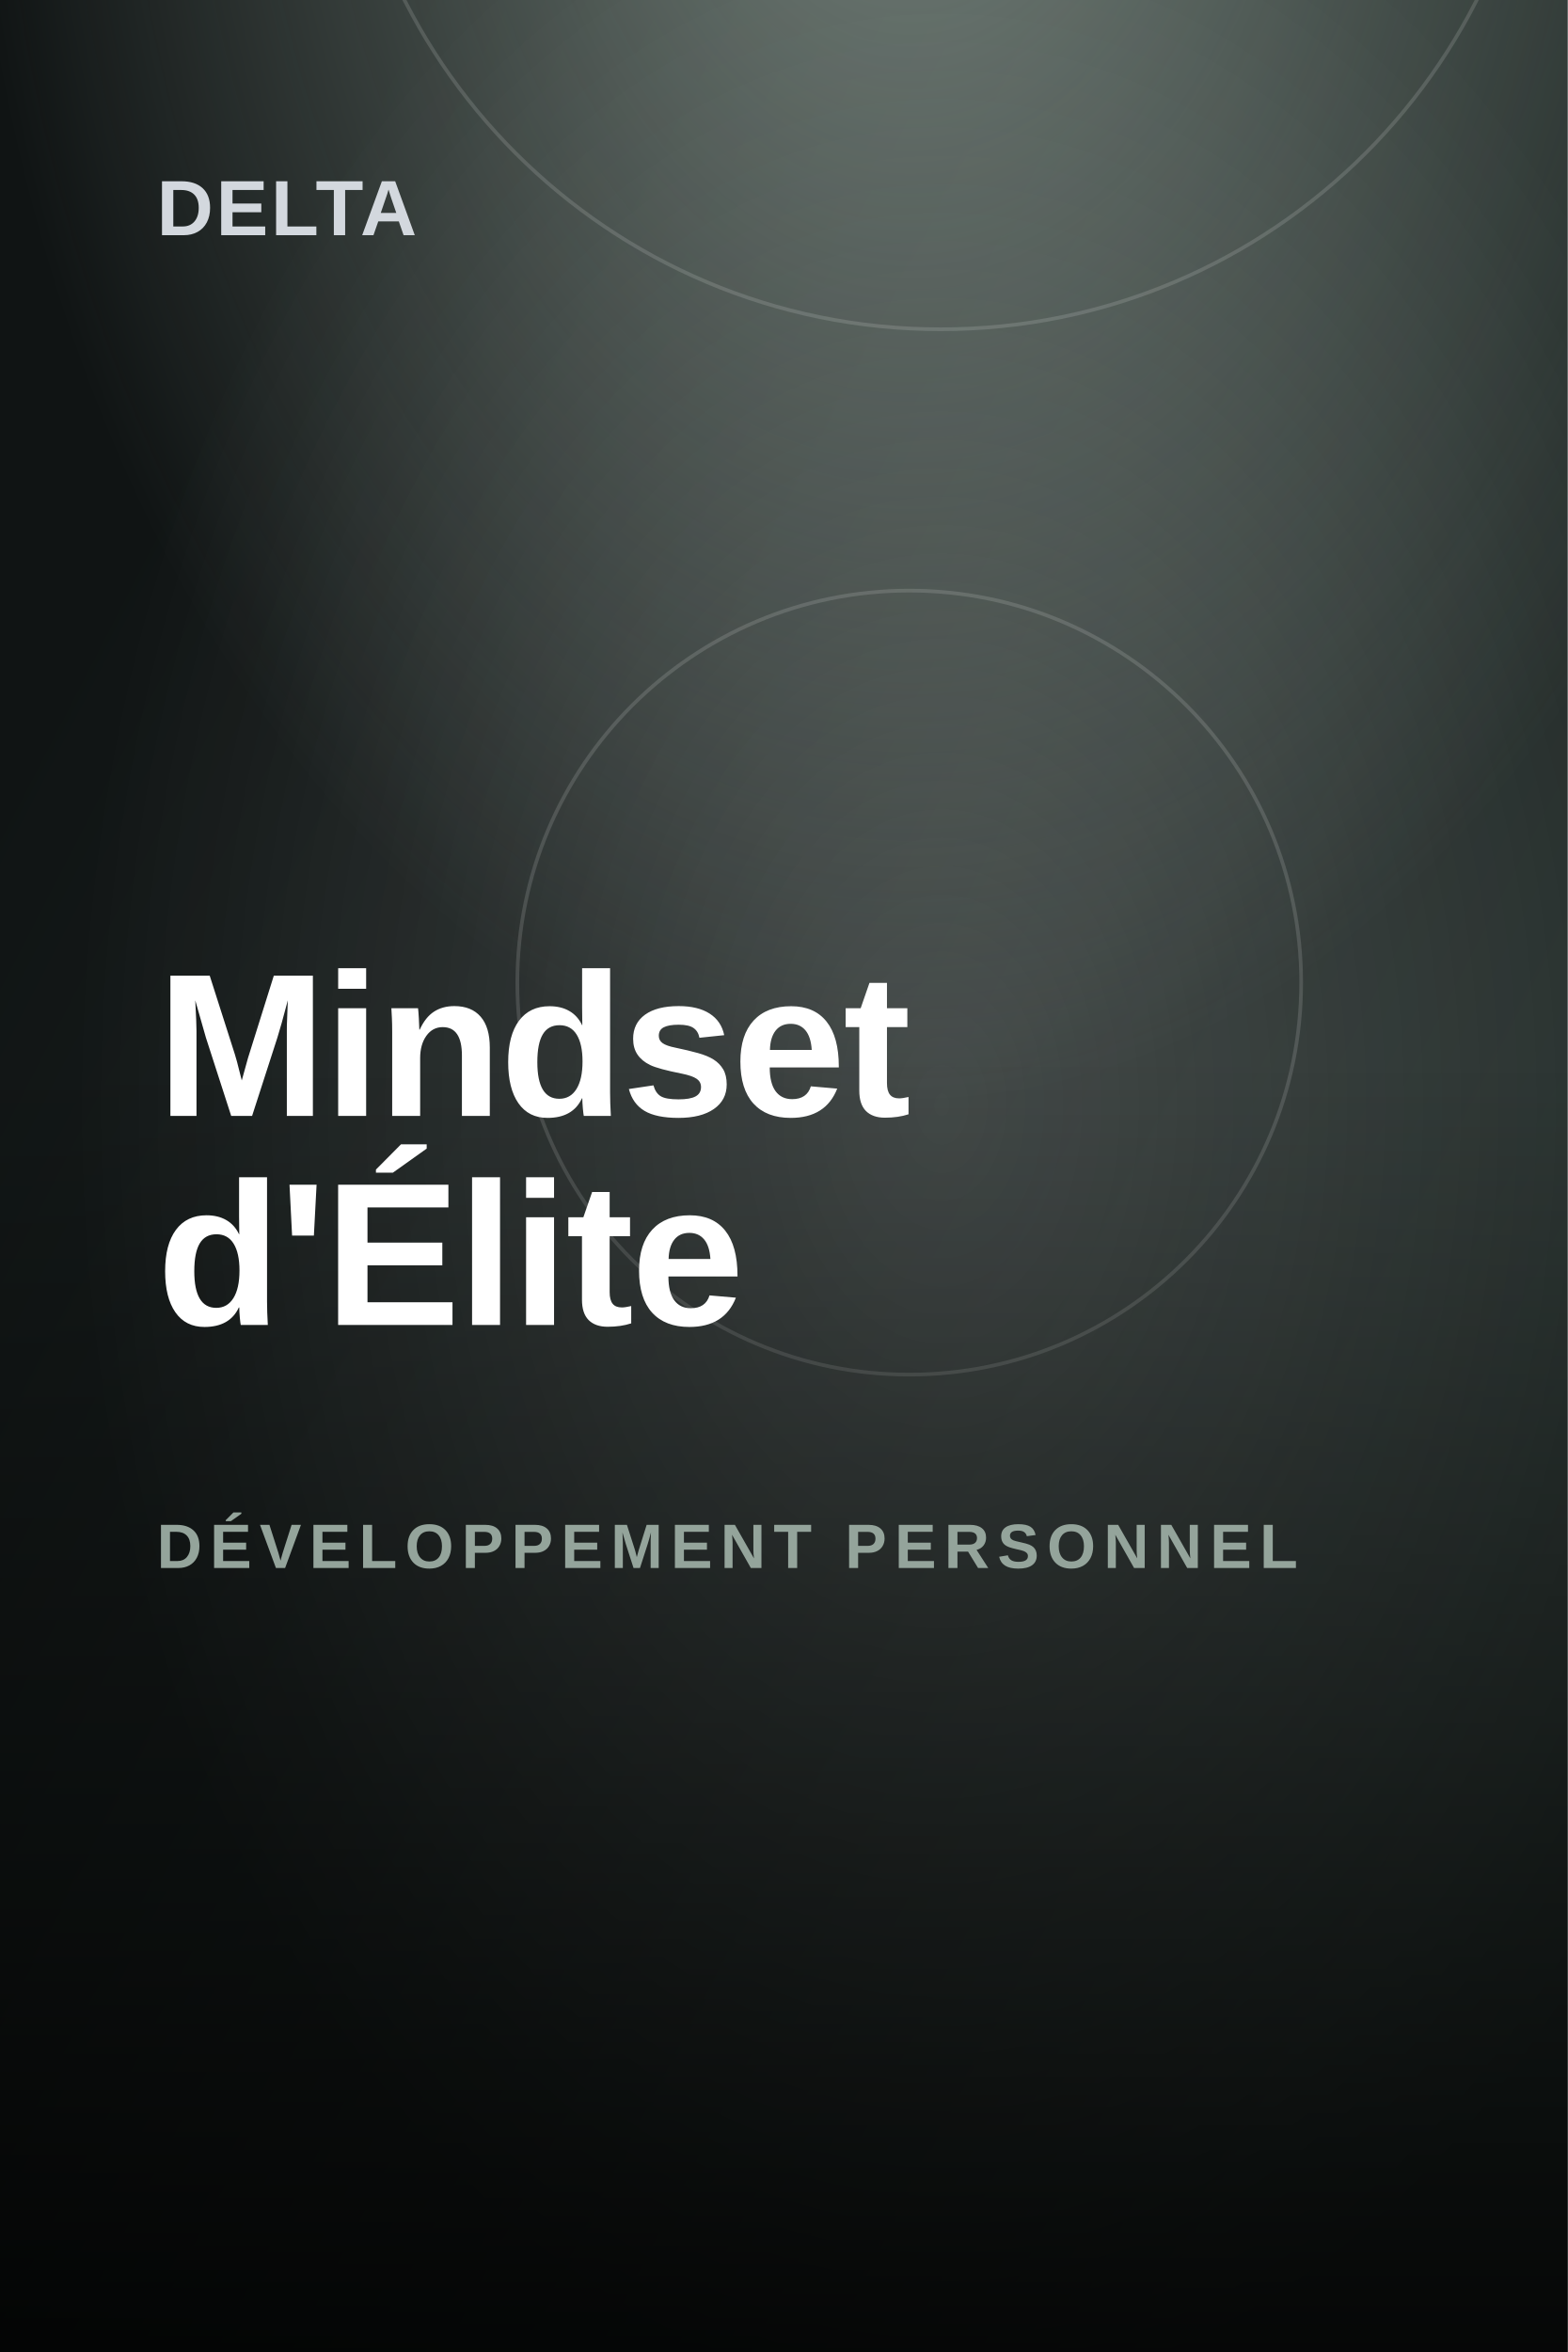
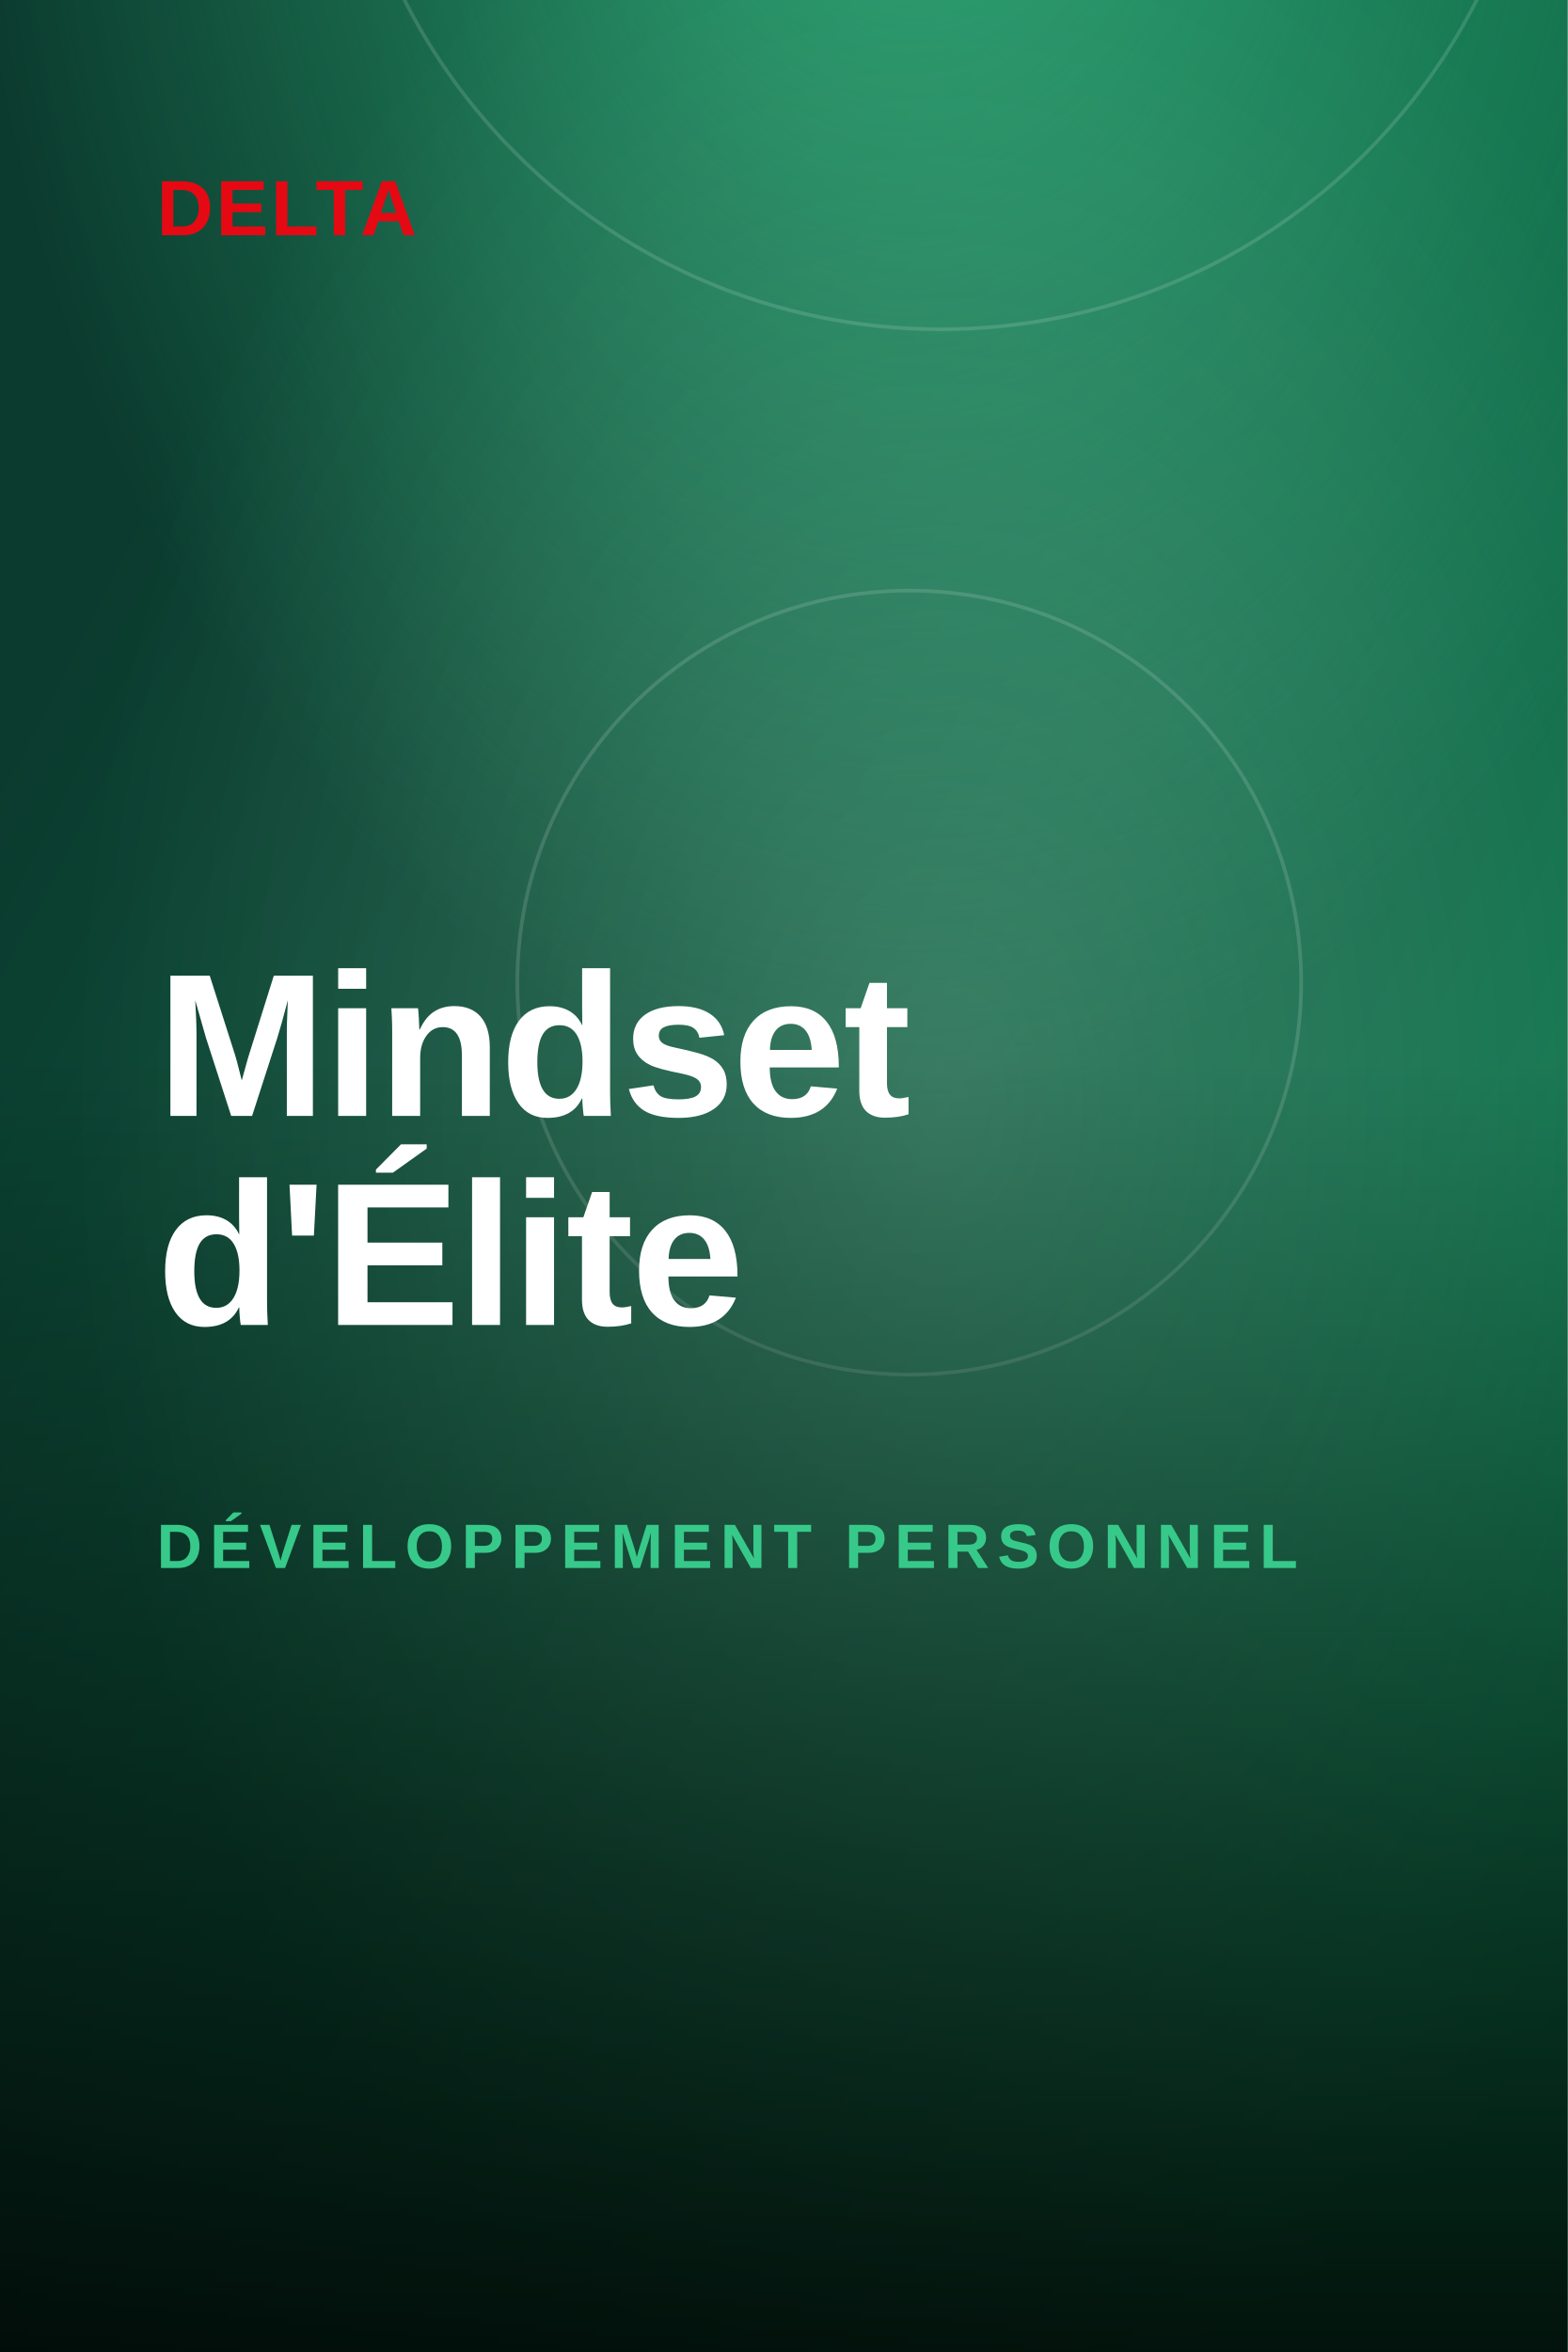
<svg xmlns="http://www.w3.org/2000/svg" width="600" height="900" viewBox="0 0 600 900">
  <defs>
    <linearGradient id="g" gradientTransform="rotate(38 0.5 0.5)">
-       <stop offset="0" stop-color="#101414" />
-       <stop offset="1" stop-color="#242e2b" />
+       <stop offset="0" stop-color="#0b3b2e" />
+       <stop offset="1" stop-color="#0e7a4f" />
    </linearGradient>
    <radialGradient id="glow" cx="58%" cy="-13%" r="60%">
-       <stop offset="0" stop-color="#94a49b" stop-opacity="0.75" />
-       <stop offset="1" stop-color="#94a49b" stop-opacity="0" />
+       <stop offset="0" stop-color="#37c98a" stop-opacity="0.75" />
+       <stop offset="1" stop-color="#37c98a" stop-opacity="0" />
    </radialGradient>
    <radialGradient id="glow2" cx="60%" cy="47%" r="55%">
      <stop offset="0" stop-color="#ffffff" stop-opacity="0.18" />
      <stop offset="1" stop-color="#ffffff" stop-opacity="0" />
    </radialGradient>
    <linearGradient id="vig" x1="0" y1="0" x2="0" y2="1">
      <stop offset="0.45" stop-color="#000" stop-opacity="0" />
      <stop offset="1" stop-color="#000" stop-opacity="0.85" />
    </linearGradient>
  </defs>
  <rect width="600" height="900" fill="url(#g)" />
  <rect width="600" height="900" fill="url(#glow)" />
  <rect width="600" height="900" fill="url(#glow2)" />
  <g opacity="0.14" stroke="#fff" stroke-width="1.4" fill="none">
    <circle cx="360" cy="-104" r="230" />
    <circle cx="348" cy="376" r="150" />
  </g>
  <rect width="600" height="900" fill="url(#vig)" />
-   <text x="60" y="90" font-family="Arial, Helvetica, sans-serif" font-weight="800" font-size="30" letter-spacing="1" fill="#d3d8de">DELTA</text>
+   <text x="60" y="90" font-family="Arial, Helvetica, sans-serif" font-weight="800" font-size="30" letter-spacing="1" fill="#E50914">DELTA</text>
  <text font-family="Arial, Helvetica, sans-serif" font-weight="800" font-size="78" fill="#ffffff" letter-spacing="-1">
    <tspan x="60" y="427">Mindset</tspan>
    <tspan x="60" y="507">d'Élite</tspan>
  </text>
-   <text x="60" y="600" font-family="Arial, Helvetica, sans-serif" font-weight="700" font-size="24" fill="#94a49b" letter-spacing="3">DÉVELOPPEMENT PERSONNEL</text>
+   <text x="60" y="600" font-family="Arial, Helvetica, sans-serif" font-weight="700" font-size="24" fill="#37c98a" letter-spacing="3">DÉVELOPPEMENT PERSONNEL</text>
</svg>
